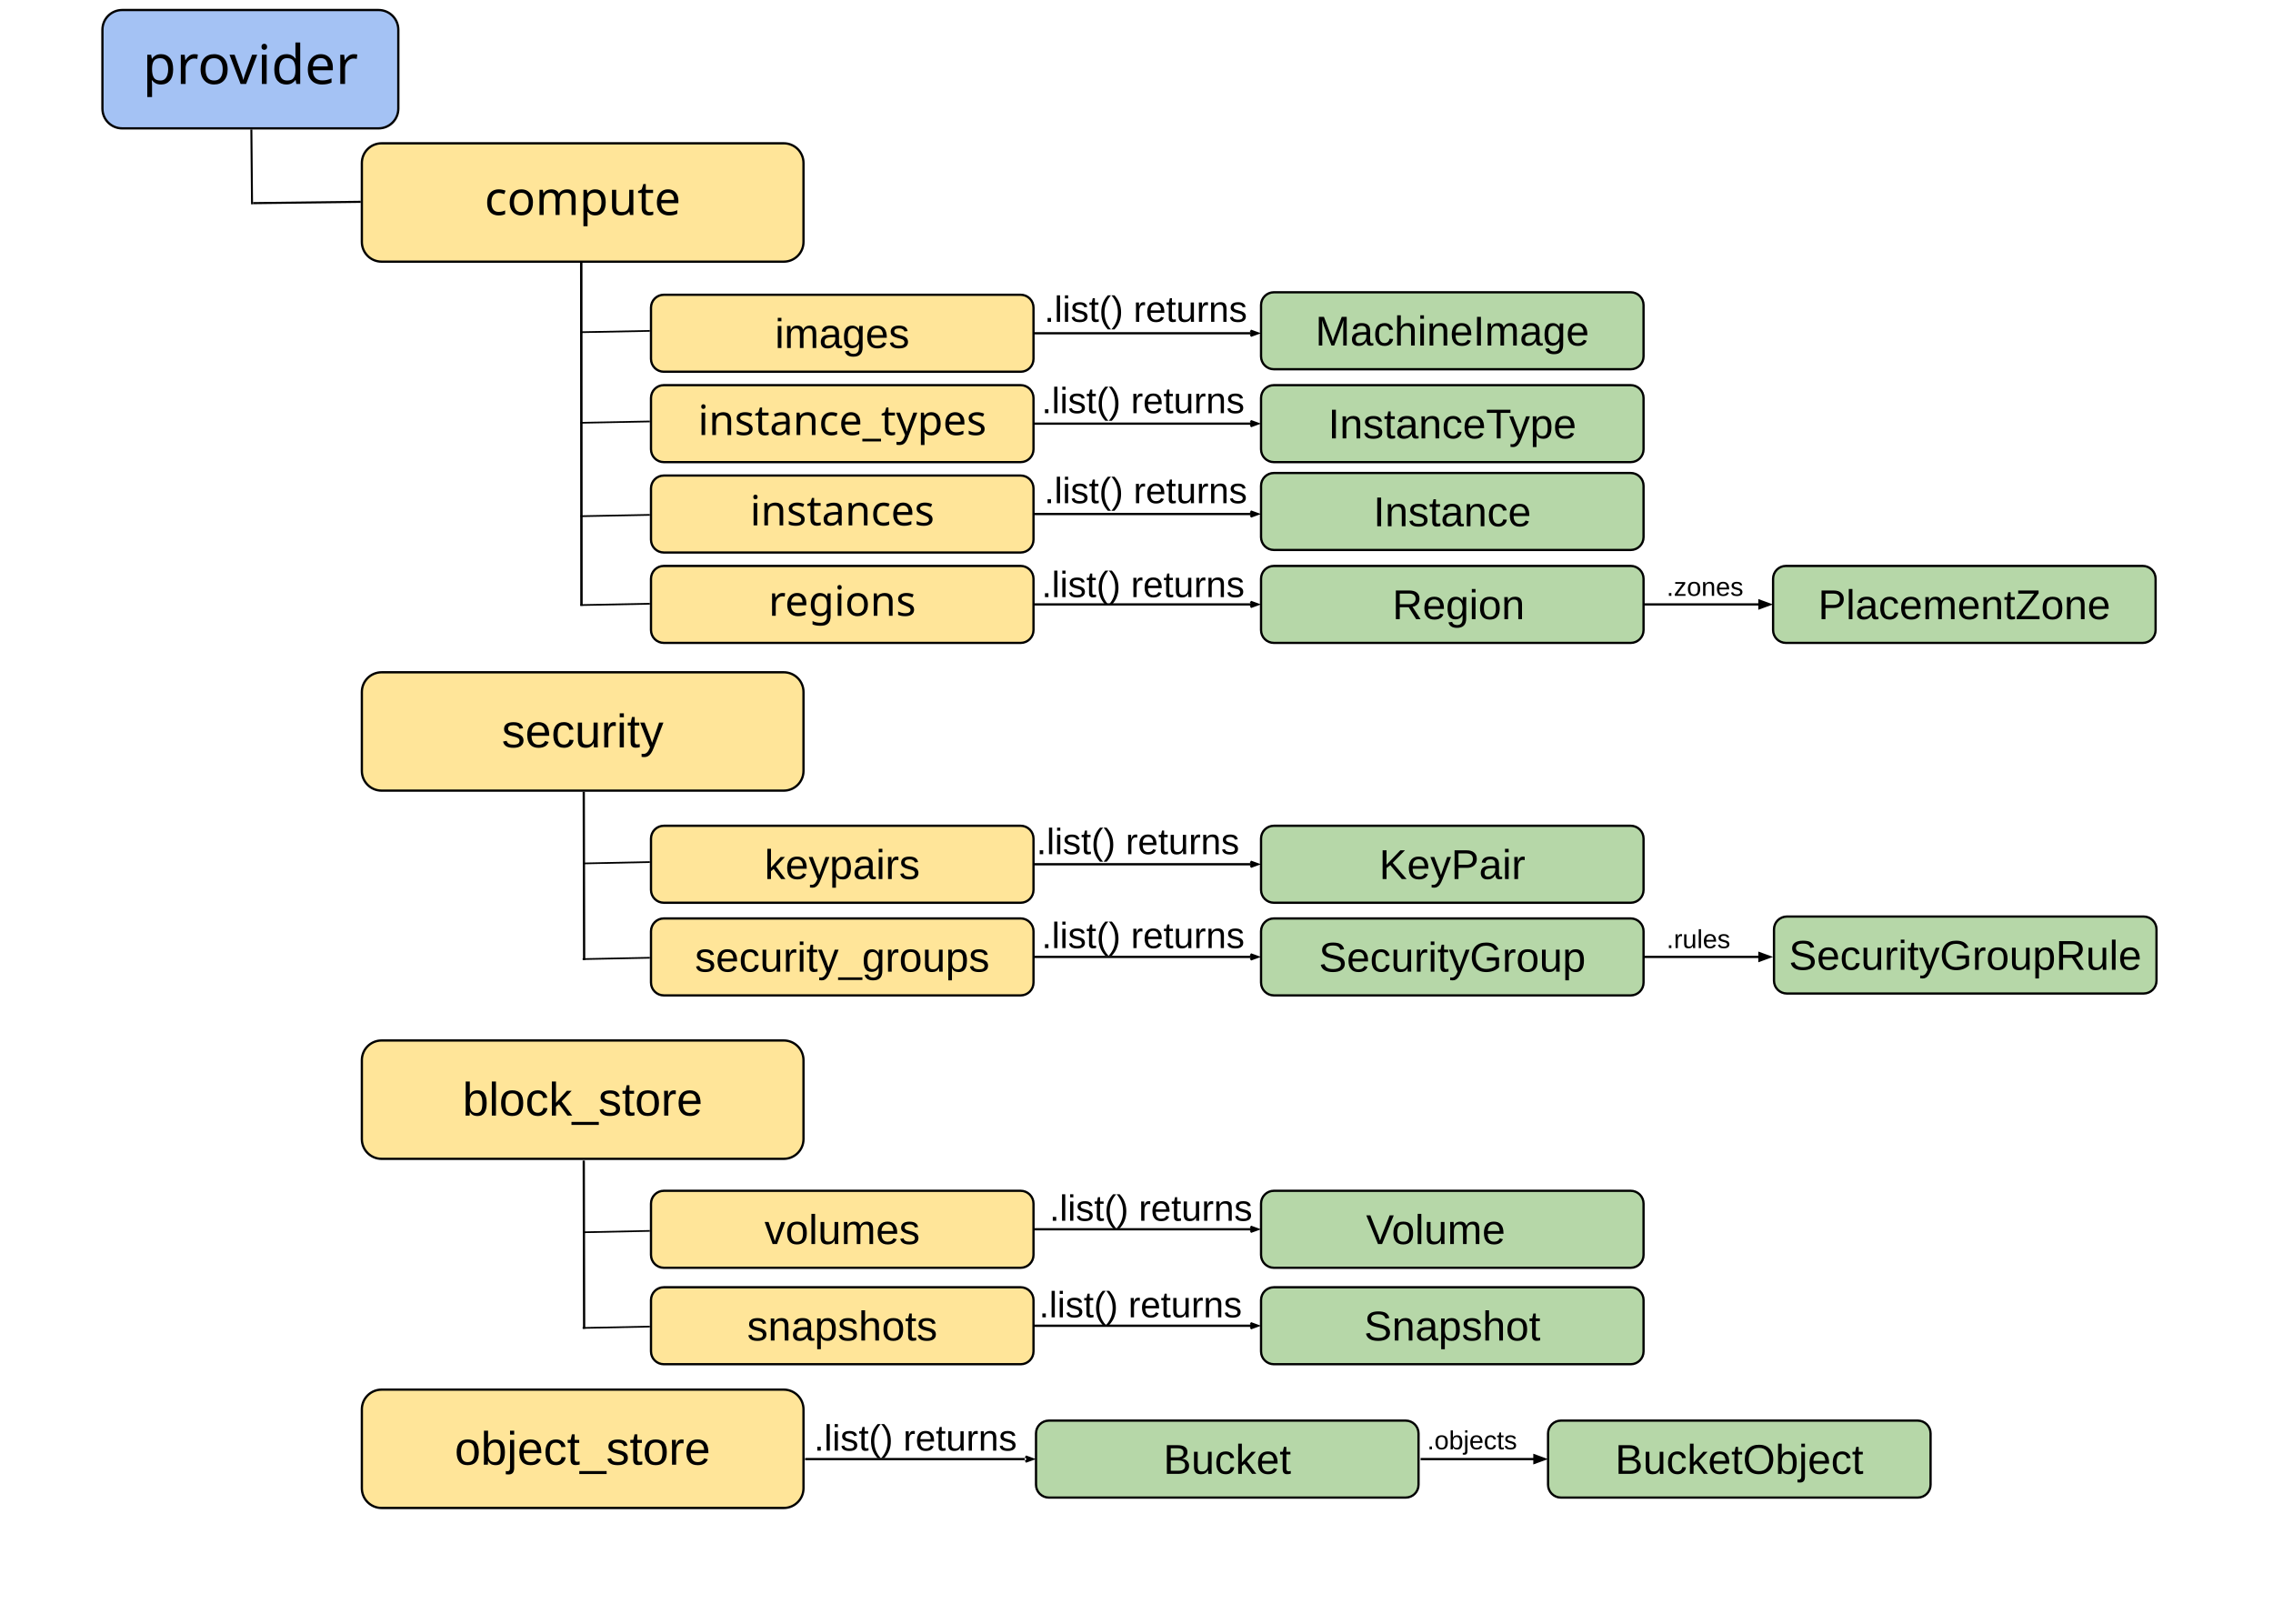
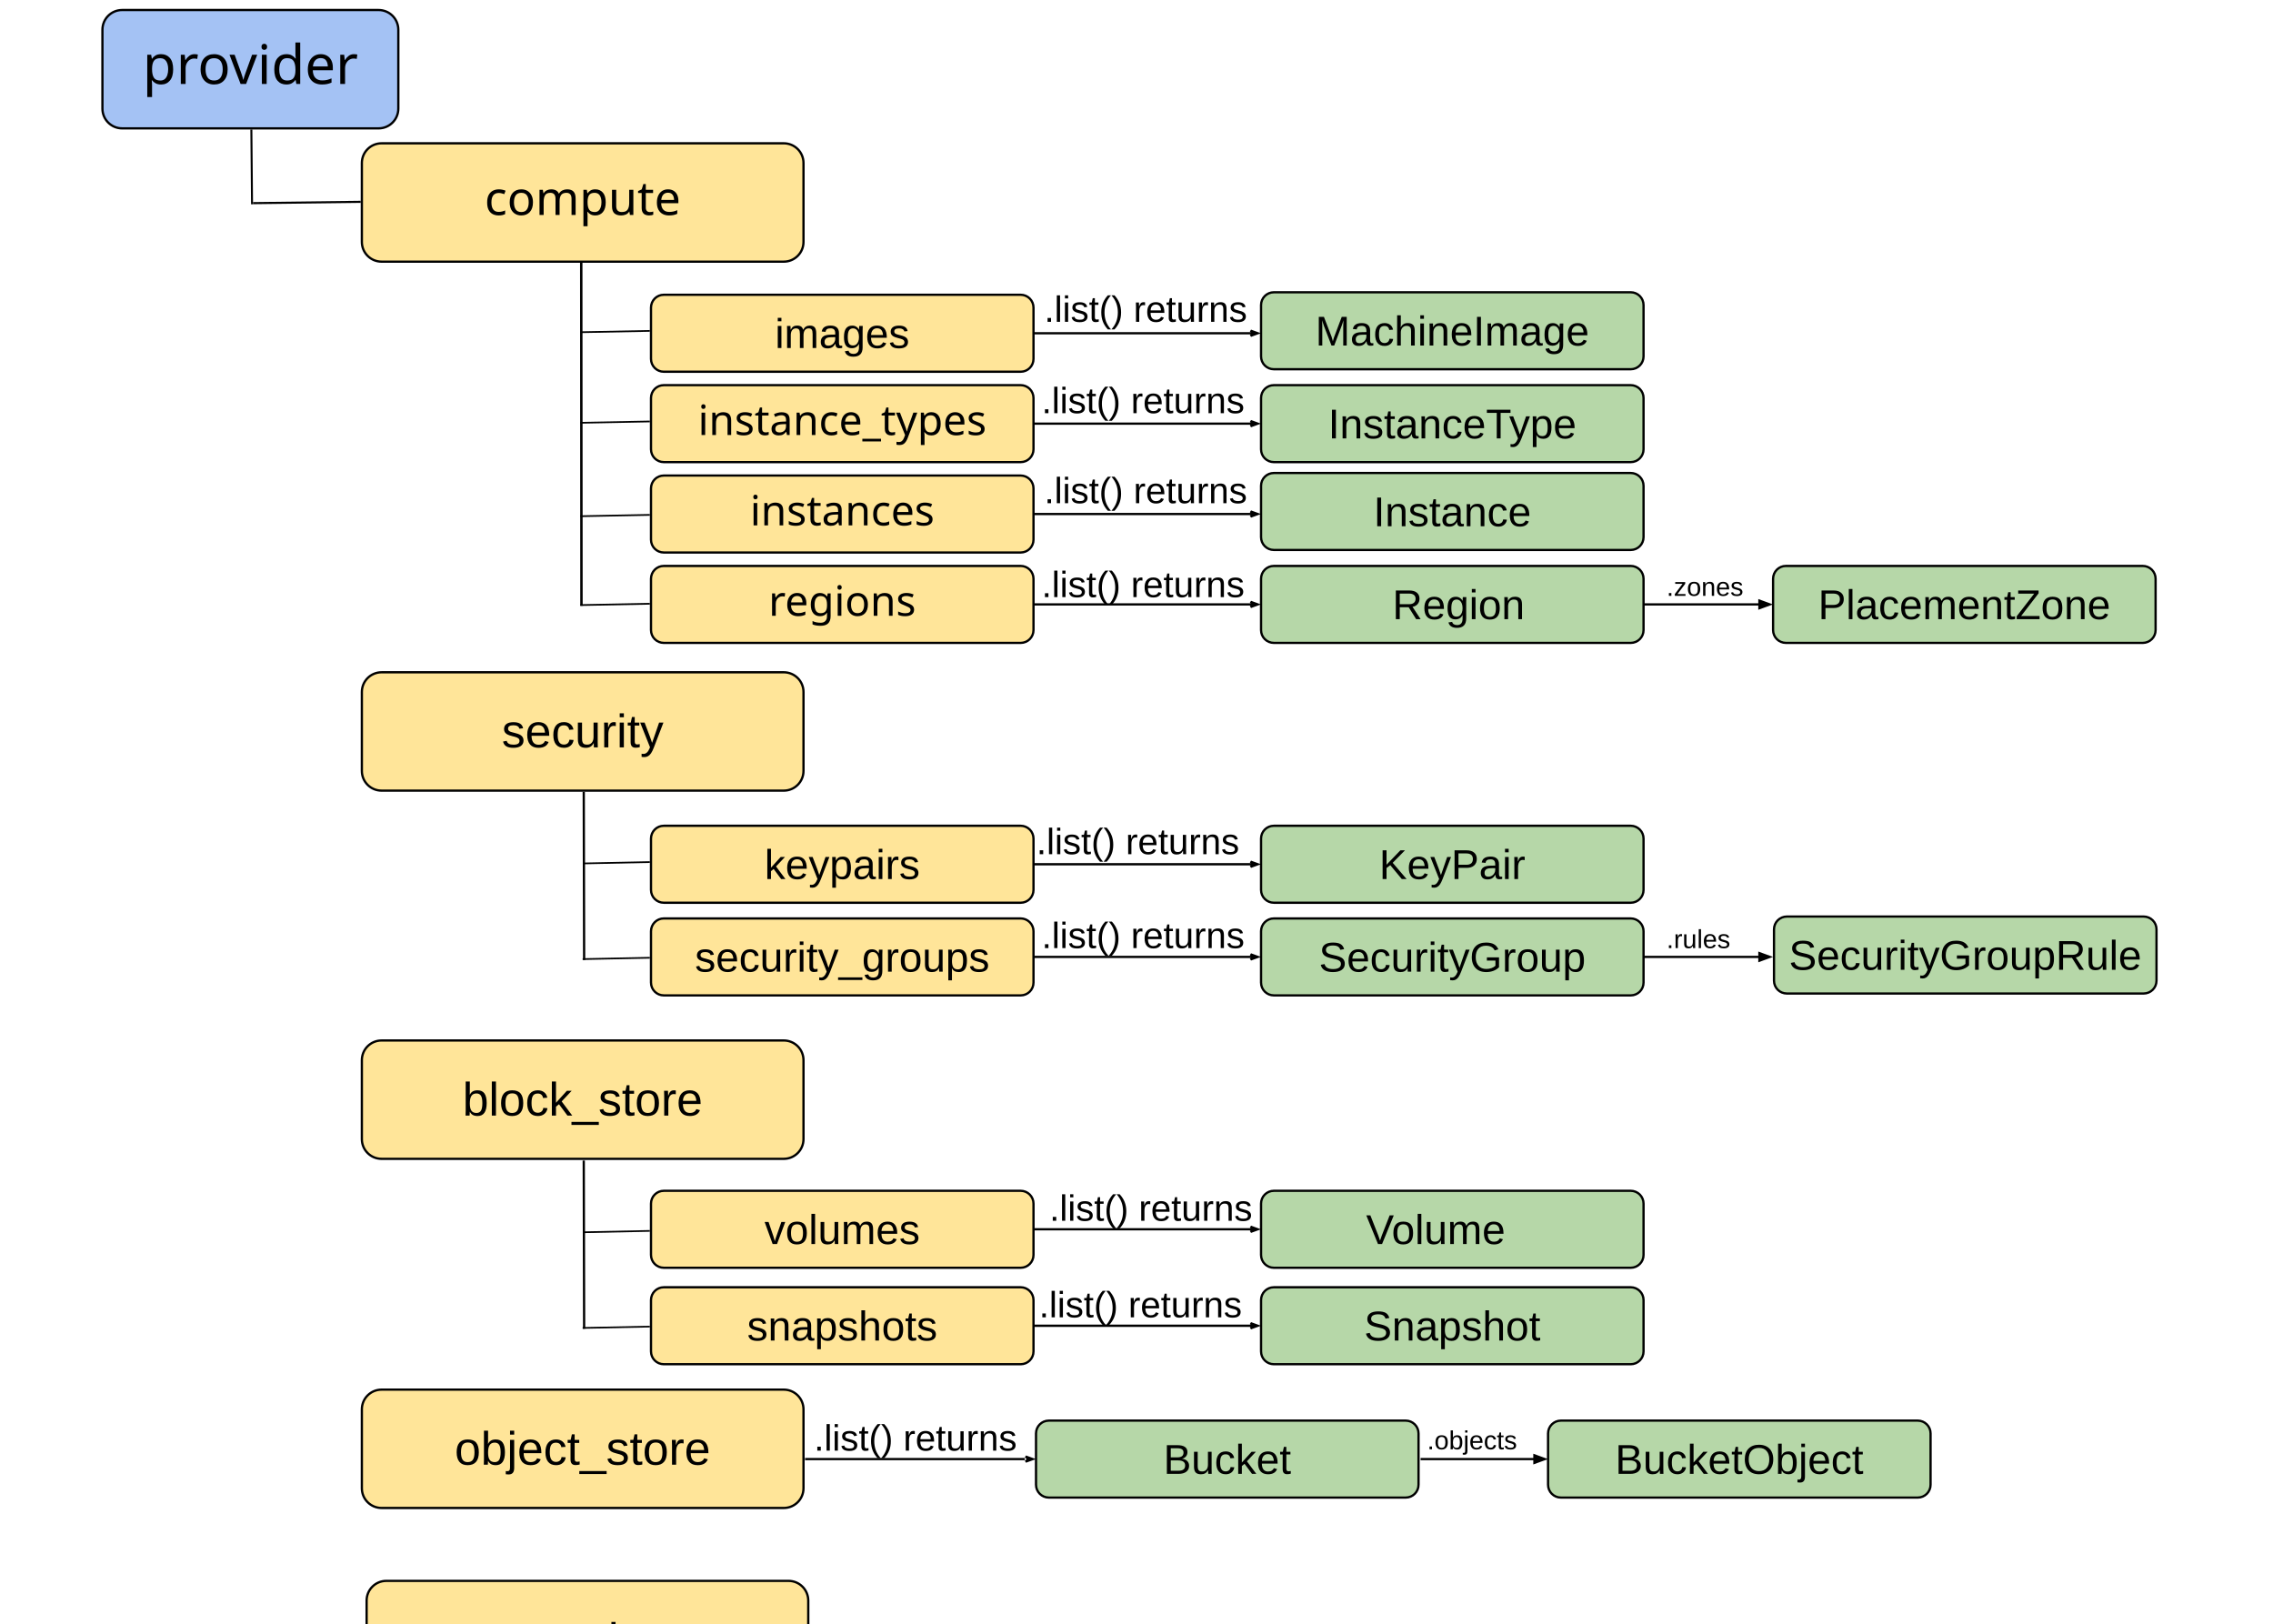
<svg xmlns="http://www.w3.org/2000/svg" xmlns:xlink="http://www.w3.org/1999/xlink" viewBox="0 0 1000 700" width="700" height="500" preserveAspectRatio="xMinYMin meet" id="svg3515" version="1.1">
  <defs id="defs3652" />
  <clipPath id="p.0">
    <path d="m0,0l960,0l0,720l-960,0l0,-720z" clip-rule="nonzero" id="svg_1" />
  </clipPath>
  <path style="fill:#b6d7a8;fill-rule:nonzero" id="svg_46" d="m 554.794,175.074 0,0 c 0,-3.117 2.526,-5.643 5.643,-5.643 l 156.997,0 c 1.497,0 2.932,0.595 3.99,1.653 1.058,1.058 1.653,2.494 1.653,3.99 l 0,22.572 c 0,3.117 -2.526,5.643 -5.643,5.643 l -156.997,0 0,0 c -3.117,0 -5.643,-2.526 -5.643,-5.643 l 0,-22.572 z" />
  <path style="fill:#000000;fill-rule:nonzero" id="svg_48" d="m 610.193,192.22 0,-11.453 1.516,0 0,11.453 -1.516,0 z m 4.008,0 0,-8.297 1.266,0 0,1.172 q 0.906,-1.359 2.641,-1.359 0.75,0 1.375,0.266 0.625,0.266 0.938,0.703 0.312,0.438 0.438,1.047 0.078,0.391 0.078,1.359 l 0,5.109 -1.406,0 0,-5.047 q 0,-0.859 -0.172,-1.281 -0.156,-0.438 -0.578,-0.688 -0.406,-0.25 -0.969,-0.25 -0.906,0 -1.562,0.578 -0.641,0.562 -0.641,2.156 l 0,4.531 -1.406,0 z m 8.336,-2.484 1.391,-0.219 q 0.109,0.844 0.641,1.297 0.547,0.438 1.5,0.438 0.969,0 1.438,-0.391 0.469,-0.406 0.469,-0.938 0,-0.469 -0.406,-0.75 -0.297,-0.188 -1.438,-0.469 -1.547,-0.391 -2.156,-0.672 -0.594,-0.297 -0.906,-0.797 -0.297,-0.5 -0.297,-1.109 0,-0.562 0.25,-1.031 0.25,-0.469 0.688,-0.781 0.328,-0.25 0.891,-0.406 0.578,-0.172 1.219,-0.172 0.984,0 1.719,0.281 0.734,0.281 1.078,0.766 0.359,0.469 0.5,1.281 l -1.375,0.188 q -0.094,-0.641 -0.547,-1 -0.453,-0.359 -1.266,-0.359 -0.969,0 -1.391,0.328 -0.406,0.312 -0.406,0.734 0,0.281 0.172,0.5 0.172,0.219 0.531,0.375 0.219,0.078 1.25,0.359 1.484,0.391 2.078,0.656 0.594,0.25 0.922,0.734 0.344,0.484 0.344,1.203 0,0.703 -0.422,1.328 -0.406,0.609 -1.188,0.953 -0.766,0.344 -1.734,0.344 -1.625,0 -2.469,-0.672 -0.844,-0.672 -1.078,-2 z m 11.625,1.219 0.203,1.25 q -0.594,0.125 -1.062,0.125 -0.766,0 -1.188,-0.234 -0.422,-0.25 -0.594,-0.641 -0.172,-0.406 -0.172,-1.672 l 0,-4.766 -1.031,0 0,-1.094 1.031,0 0,-2.062 1.406,-0.844 0,2.906 1.406,0 0,1.094 -1.406,0 0,4.844 q 0,0.609 0.062,0.781 0.078,0.172 0.25,0.281 0.172,0.094 0.484,0.094 0.234,0 0.609,-0.062 z m 6.789,0.234 q -0.781,0.672 -1.5,0.953 -0.719,0.266 -1.547,0.266 -1.375,0 -2.109,-0.672 -0.734,-0.672 -0.734,-1.703 0,-0.609 0.281,-1.109 0.281,-0.516 0.719,-0.812 0.453,-0.312 1.016,-0.469 0.422,-0.109 1.25,-0.203 1.703,-0.203 2.516,-0.484 0,-0.297 0,-0.375 0,-0.859 -0.391,-1.203 -0.547,-0.484 -1.609,-0.484 -0.984,0 -1.469,0.359 -0.469,0.344 -0.688,1.219 l -1.375,-0.188 q 0.188,-0.875 0.609,-1.422 0.438,-0.547 1.25,-0.828 0.812,-0.297 1.875,-0.297 1.062,0 1.719,0.25 0.672,0.25 0.984,0.625 0.312,0.375 0.438,0.953 0.078,0.359 0.078,1.297 l 0,1.875 q 0,1.969 0.078,2.484 0.094,0.516 0.359,1 l -1.469,0 q -0.219,-0.438 -0.281,-1.031 z m -0.109,-3.141 q -0.766,0.312 -2.297,0.531 -0.875,0.125 -1.234,0.281 -0.359,0.156 -0.562,0.469 -0.188,0.297 -0.188,0.656 0,0.562 0.422,0.938 0.438,0.375 1.25,0.375 0.812,0 1.438,-0.344 0.641,-0.359 0.938,-0.984 0.234,-0.469 0.234,-1.406 l 0,-0.516 z m 3.602,4.172 0,-8.297 1.266,0 0,1.172 q 0.906,-1.359 2.641,-1.359 0.75,0 1.375,0.266 0.625,0.266 0.938,0.703 0.312,0.438 0.438,1.047 0.078,0.391 0.078,1.359 l 0,5.109 -1.406,0 0,-5.047 q 0,-0.859 -0.172,-1.281 -0.156,-0.438 -0.578,-0.688 -0.406,-0.25 -0.969,-0.25 -0.906,0 -1.562,0.578 -0.641,0.562 -0.641,2.156 l 0,4.531 -1.406,0 z m 14.305,-3.047 1.391,0.188 q -0.234,1.422 -1.172,2.234 -0.922,0.812 -2.281,0.812 -1.703,0 -2.75,-1.109 -1.031,-1.125 -1.031,-3.203 0,-1.344 0.438,-2.344 0.453,-1.016 1.359,-1.516 0.922,-0.5 1.984,-0.5 1.359,0 2.219,0.688 0.859,0.672 1.094,1.938 l -1.359,0.203 q -0.203,-0.828 -0.703,-1.25 -0.484,-0.422 -1.188,-0.422 -1.062,0 -1.734,0.766 -0.656,0.75 -0.656,2.406 0,1.672 0.641,2.438 0.641,0.75 1.672,0.75 0.828,0 1.375,-0.5 0.562,-0.516 0.703,-1.578 z m 8.266,0.375 1.453,0.172 q -0.344,1.281 -1.281,1.984 -0.922,0.703 -2.359,0.703 -1.828,0 -2.891,-1.125 -1.062,-1.125 -1.062,-3.141 0,-2.094 1.078,-3.25 1.078,-1.156 2.797,-1.156 1.656,0 2.703,1.141 1.062,1.125 1.062,3.172 0,0.125 0,0.375 l -6.188,0 q 0.078,1.375 0.766,2.109 0.703,0.719 1.734,0.719 0.781,0 1.328,-0.406 0.547,-0.406 0.859,-1.297 z m -4.609,-2.281 4.625,0 q -0.094,-1.047 -0.531,-1.562 -0.672,-0.812 -1.734,-0.812 -0.969,0 -1.641,0.656 -0.656,0.641 -0.719,1.719 z" />
  <path style="fill:#000000;fill-opacity:0;fill-rule:nonzero" id="svg_102" d="m 454.688,146.598 100.095,0" />
  <path style="fill-rule:evenodd;stroke:#000000;stroke-linejoin:round" id="svg_103" d="m 454.688,146.598 96.667,0" />
  <path style="fill:#000000;fill-rule:evenodd;stroke:#000000" id="svg_104" d="m 551.355,146.598 -1.125,1.125 3.09,-1.125 -3.09,-1.125 1.125,1.125 z" />
  <path style="fill:#000000;fill-opacity:0;fill-rule:nonzero" id="svg_107" d="m 454.688,186.359 100.095,0" />
  <path style="fill-rule:evenodd;stroke:#000000;stroke-linejoin:round" id="svg_108" d="m 454.688,186.359 96.667,0" />
  <path style="fill:#000000;fill-rule:evenodd;stroke:#000000" id="svg_109" d="m 551.355,186.359 -1.125,1.125 3.09,-1.125 -3.09,-1.125 1.125,1.125 z" />
  <path style="fill:#000000;fill-opacity:0;fill-rule:nonzero" id="svg_110" d="m 454.688,226.121 100.095,0" />
  <path style="fill-rule:evenodd;stroke:#000000;stroke-linejoin:round" id="svg_111" d="m 454.688,226.121 96.667,0" />
  <path style="fill:#000000;fill-rule:evenodd;stroke:#000000" id="svg_112" d="m 551.355,226.121 -1.125,1.125 3.09,-1.125 -3.09,-1.125 1.125,1.125 z" />
  <path style="fill:#000000;fill-opacity:0;fill-rule:nonzero" id="svg_113" d="m 454.688,265.883 100.095,0" />
  <path style="fill-rule:evenodd;stroke:#000000;stroke-linejoin:round" id="svg_114" d="m 454.688,265.883 96.667,0" />
  <path style="fill:#000000;fill-rule:evenodd;stroke:#000000" id="svg_115" d="m 551.355,265.883 -1.125,1.125 3.09,-1.125 -3.09,-1.125 1.125,1.125 z" />
  <path style="fill:#000000;fill-opacity:0;fill-rule:nonzero" id="svg_116" d="m 454.688,380.187 100.095,0" />
  <path style="fill-rule:evenodd;stroke:#000000;stroke-linejoin:round" id="svg_117" d="m 454.688,380.187 96.667,0" />
  <path style="fill:#000000;fill-rule:evenodd;stroke:#000000" id="svg_118" d="m 551.355,380.187 -1.125,1.125 3.09,-1.125 -3.09,-1.125 1.125,1.125 z" />
  <path style="fill:#000000;fill-opacity:0;fill-rule:nonzero" id="svg_119" d="m 454.688,420.949 100.095,0" />
  <path style="fill-rule:evenodd;stroke:#000000;stroke-linejoin:round" id="svg_120" d="m 454.688,420.949 96.667,0" />
  <path style="fill:#000000;fill-rule:evenodd;stroke:#000000" id="svg_121" d="m 551.355,420.949 -1.125,1.125 3.09,-1.125 -3.09,-1.125 1.125,1.125 z" />
  <path style="fill:#000000;fill-opacity:0;fill-rule:nonzero" id="svg_122" d="m 454.688,540.761 100.095,0" />
  <path style="fill-rule:evenodd;stroke:#000000;stroke-linejoin:round" id="svg_123" d="m 454.688,540.761 96.667,0" />
  <path style="fill:#000000;fill-rule:evenodd;stroke:#000000" id="svg_124" d="m 551.355,540.761 -1.125,1.125 3.09,-1.125 -3.09,-1.125 1.125,1.125 z" />
  <path style="fill:#000000;fill-opacity:0;fill-rule:nonzero" id="svg_125" d="m 454.688,583.198 100.095,0" />
  <path style="fill-rule:evenodd;stroke:#000000;stroke-linejoin:round" id="svg_126" d="m 454.688,583.198 96.667,0" />
  <path style="fill:#000000;fill-rule:evenodd;stroke:#000000" id="svg_127" d="m 551.355,583.198 -1.125,1.125 3.09,-1.125 -3.09,-1.125 1.125,1.125 z" />
  <path style="fill:#000000;fill-opacity:0;fill-rule:nonzero" id="svg_128" d="m 454.688,692.856 100.095,0" />
  <path style="fill:#000000;fill-rule:evenodd;stroke:#000000;stroke-linejoin:round" id="svg_129" d="m 354.188,641.856 96.667,0" />
  <path style="fill:#000000;fill-rule:evenodd;stroke:#000000" id="svg_130" d="m 452.355,641.856 -1.125,1.125 3.09,-1.125 -3.09,-1.125 1.125,1.125 z" />
  <path style="fill:#000000;fill-opacity:0;fill-rule:nonzero" id="svg_147" d="m 723.077,265.883 56.976,0" />
  <path style="fill-rule:evenodd;stroke:#000000;stroke-linejoin:round" id="svg_148" d="m 723.077,265.883 50.976,0" />
  <path style="fill:#000000;fill-rule:evenodd;stroke:#000000" id="svg_149" d="m 774.054,267.535 4.538,-1.652 -4.538,-1.652 0,3.303 z" />
  <path style="fill:#000000;fill-opacity:0;fill-rule:nonzero" id="svg_150" d="m 723.077,420.949 56.976,0" />
  <path style="fill-rule:evenodd;stroke:#000000;stroke-linejoin:round" id="svg_151" d="m 723.077,420.949 50.976,0" />
  <path style="fill:#000000;fill-rule:evenodd;stroke:#000000" id="svg_152" d="m 774.054,422.601 4.538,-1.652 -4.538,-1.652 0,3.303 z" />
  <path style="fill:#000000;fill-opacity:0;fill-rule:nonzero" id="svg_153" d="m 723.089,692.856 56.976,0" />
  <path id="svg_154" d="m 624.99,641.856 50.976,0" style="fill:#000000;fill-rule:evenodd;stroke:#000000;stroke-linejoin:round" />
  <path style="fill:#000000;fill-rule:evenodd;stroke:#000000" id="svg_155" d="m 675.066,643.507 4.538,-1.652 -4.538,-1.652 0,3.303 z" />
  <path style="fill:#b6d7a8;fill-rule:nonzero" id="e22_46" d="m 554.794,175.074 0,0 c 0,-3.117 2.526,-5.643 5.643,-5.643 l 156.997,0 c 1.497,0 2.932,0.595 3.99,1.653 1.058,1.058 1.653,2.494 1.653,3.99 l 0,22.572 c 0,3.117 -2.526,5.643 -5.643,5.643 l -156.997,0 0,0 c -3.117,0 -5.643,-2.526 -5.643,-5.643 l 0,-22.572 z" />
  <text style="font-size:16.07px;font-family:Arial;fill:#000000" font-size="16.07px" id="e9_texte" y="141.577" x="459.401">.list() returns</text>
  <text style="font-size:16.07px;font-family:Arial;fill:#000000" font-size="16.07px" id="e10_texte" y="181.754" x="458.253">.list() returns</text>
  <text style="font-size:16.07px;font-family:Arial;fill:#000000" font-size="16.07px" id="e11_texte" y="221.356" x="459.401">.list() returns</text>
  <text style="font-size:16.07px;font-family:Arial;fill:#000000" font-size="16.07px" id="e12_texte" y="262.68" x="458.253">.list() returns</text>
  <text style="font-size:16.07px;font-family:Arial;fill:#000000" font-size="16.07px" id="e13_texte" y="375.747" x="455.957">.list() returns</text>
  <text style="font-size:16.07px;font-family:Arial;fill:#000000" font-size="16.07px" id="e14_texte" y="417.071" x="458.253">.list() returns</text>
  <text style="font-size:16.07px;font-family:Arial;fill:#000000" font-size="16.07px" id="e15_texte" y="537.026" x="461.697">.list() returns</text>
  <text style="font-size:16.07px;font-family:Arial;fill:#000000" font-size="16.07px" id="e16_texte" y="579.498" x="457.105">.list() returns</text>
  <text style="font-size:16.07px;font-family:Arial;fill:#000000" font-size="16.07px" id="e17_texte" y="638.122" x="358.105">.list() returns</text>
  <text style="font-size:11.479px;font-family:Arial;fill:#000000" font-size="11.479px" id="e18_texte" y="262.105" x="733.173">.zones</text>
  <text style="font-size:11.479px;font-family:Arial;fill:#000000" font-size="11.479px" id="e19_texte" y="417.071" x="733.174">.rules</text>
  <text style="font-size:11.479px;font-family:Arial;fill:#000000" font-size="11.479px" id="e20_texte" y="637.548" x="627.86">.objects</text>
-   <a xlink:href="../api_docs/cloud/providers.html#cloudprovider" target="_parent" id="svg_14">
+   <a xlink:href="../api_docs/cloud/providers.html#cloudprovider" id="svg_14" target="_parent">
    <path style="fill:#a4c2f4;fill-rule:nonzero;stroke:#000000" id="svg_4" d="m 45.066,13.081 0,0 c 0,-4.792 3.885,-8.677 8.677,-8.677 l 112.819,0 c 2.301,0 4.508,0.914 6.136,2.541 1.627,1.627 2.541,3.834 2.541,6.136 l 0,34.709 c 0,4.792 -3.885,8.677 -8.677,8.677 l -112.819,0 0,0 c -4.792,0 -8.677,-3.885 -8.677,-8.677 l 0,-34.709 z" />
    <text style="font-size:24px;font-family:Sans-serif;text-anchor:middle;fill:#000000;stroke-width:0;stroke-dasharray:none" xml:space="preserve" font-size="24" id="svg_162" y="36.936" x="110.152" stroke-linecap="null" stroke-linejoin="null">provider</text>
  </a>
-   <a xlink:href="../api_docs/cloud/services.html#computeservice" target="_parent" id="svg_15">
+   <a xlink:href="../api_docs/cloud/services.html#computeservice" id="svg_15" target="_parent">
    <path style="fill:#ffe599;fill-rule:nonzero;stroke:#000000" id="svg_7" d="m 159.199,71.717 0,0 c 0,-4.792 3.885,-8.677 8.677,-8.677 l 176.945,0 c 2.301,0 4.508,0.914 6.136,2.541 1.627,1.627 2.541,3.834 2.541,6.136 l 0,34.709 c 0,4.792 -3.885,8.677 -8.677,8.677 l -176.945,0 c -4.792,0 -8.677,-3.885 -8.677,-8.677 l 0,-34.709 z" />
    <text style="font-size:20.662px;font-family:Sans-serif;text-anchor:middle;fill:#000000;stroke-width:0;stroke-dasharray:none" stroke-linejoin="null" stroke-linecap="null" x="256.349" y="94.571" id="svg_3" font-size="20.662px" xml:space="preserve">compute</text>
  </a>
-   <a xlink:href="../api_docs/cloud/services.html#securityservice" target="_parent" id="svg_17">
+   <a xlink:href="../api_docs/cloud/services.html#securityservice" id="svg_17" target="_parent">
    <path style="fill:#ffe599;fill-rule:nonzero;stroke:#000000" d="m 159.199,304.414 0,0 c 0,-4.792 3.885,-8.677 8.677,-8.677 l 176.945,0 c 2.301,0 4.508,0.914 6.136,2.541 1.627,1.627 2.541,3.834 2.541,6.136 l 0,34.709 c 0,4.792 -3.885,8.677 -8.677,8.677 l -176.945,0 c -4.792,0 -8.677,-3.885 -8.677,-8.677 l 0,-34.709 z" id="svg_10" />
    <text style="font-size:20.662px;font-family:Arial;fill:#000000" font-size="20.662px" id="e1_texte" y="328.768" x="220.741">security</text>
  </a>
-   <a xlink:href="../api_docs/cloud/services.html#blockstoreservice" target="_parent" id="svg_18">
+   <a xlink:href="../api_docs/cloud/services.html#blockstoreservice" id="svg_18" target="_parent">
    <path style="fill:#ffe599;fill-rule:nonzero;stroke:#000000" id="svg_13" d="m 159.199,466.383 0,0 c 0,-4.792 3.885,-8.677 8.677,-8.677 l 176.945,0 c 2.301,0 4.508,0.914 6.136,2.542 1.627,1.627 2.541,3.834 2.541,6.136 l 0,34.709 c 0,4.792 -3.885,8.677 -8.677,8.677 l -176.945,0 c -4.792,0 -8.677,-3.885 -8.677,-8.677 l 0,-34.709 z" />
    <text style="font-size:20.662px;font-family:Arial;fill:#000000" font-size="20.662px" id="e2_texte" y="490.738" x="203.491">block_store</text>
  </a>
-   <a xlink:href="../api_docs/cloud/services.html#objectstoreservice" target="_parent" id="svg_20">
+   <a xlink:href="../api_docs/cloud/services.html#objectstoreservice" id="svg_20" target="_parent">
    <path style="fill:#ffe599;fill-rule:nonzero;stroke:#000000" id="svg_16" d="m 159.199,619.974 0,0 c 0,-4.792 3.885,-8.677 8.677,-8.677 l 176.945,0 c 2.301,0 4.508,0.914 6.136,2.542 1.627,1.627 2.541,3.834 2.541,6.136 l 0,34.709 c 0,4.792 -3.885,8.677 -8.677,8.677 l -176.945,0 c -4.792,0 -8.677,-3.885 -8.677,-8.677 l 0,-34.709 z" />
    <text style="font-size:20.662px;font-family:Arial;fill:#000000" font-size="20.662px" id="e5_texte" y="644.328" x="200.032">object_store</text>
  </a>
-   <a xlink:href="../api_docs/cloud/services.html#imageservice" target="_parent" id="svg_21">
+   <a xlink:href="../api_docs/cloud/services.html#imageservice" id="svg_21" target="_parent">
    <path style="fill:#ffe599;fill-rule:nonzero;stroke:#000000" id="svg_31" d="m 286.404,135.312 0,0 c 0,-3.117 2.526,-5.643 5.643,-5.643 l 156.997,0 c 1.497,0 2.932,0.595 3.99,1.653 1.058,1.058 1.653,2.494 1.653,3.99 l 0,22.572 c 0,3.117 -2.526,5.643 -5.643,5.643 l -156.997,0 0,0 c -3.117,0 -5.643,-2.526 -5.643,-5.643 l 0,-22.572 z" />
    <text style="font-size:18.366px;font-family:Arial;text-anchor:middle;fill:#000000;stroke-width:0;stroke-dasharray:none" stroke-linejoin="null" stroke-linecap="null" x="370.546" y="153.098" id="svg_5" font-size="18.366px" xml:space="preserve">images</text>
  </a>
-   <a xlink:href="../api_docs/cloud/services.html#instancetypesservice" target="_parent" id="svg_23">
+   <a xlink:href="../api_docs/cloud/services.html#instancetypesservice" id="svg_23" target="_parent">
    <path style="fill:#ffe599;fill-rule:nonzero;stroke:#000000" id="svg_34" d="m 286.404,175.073 0,0 c 0,-3.117 2.526,-5.643 5.643,-5.643 l 156.997,0 c 1.497,0 2.932,0.595 3.99,1.653 1.058,1.058 1.653,2.494 1.653,3.99 l 0,22.572 c 0,3.117 -2.526,5.643 -5.643,5.643 l -156.997,0 0,0 c -3.117,0 -5.643,-2.526 -5.643,-5.643 l 0,-22.572 z" />
    <text style="font-size:18.366px;font-family:Sans-serif;text-anchor:middle;fill:#000000;stroke-width:0;stroke-dasharray:none" stroke-linejoin="null" stroke-linecap="null" x="370.546" y="191.359" id="svg_6" font-size="18.366px" xml:space="preserve">instance_types</text>
  </a>
-   <a xlink:href="../api_docs/cloud/services.html#instanceservice" target="_parent" id="svg_24">
+   <a xlink:href="../api_docs/cloud/services.html#instanceservice" id="svg_24" target="_parent">
    <path style="fill:#ffe599;fill-rule:nonzero;stroke:#000000" id="svg_37" d="m 286.404,214.835 0,0 c 0,-3.117 2.526,-5.643 5.643,-5.643 l 156.997,0 c 1.497,0 2.932,0.595 3.99,1.653 1.058,1.058 1.653,2.494 1.653,3.99 l 0,22.572 c 0,3.117 -2.526,5.643 -5.643,5.643 l -156.997,0 0,0 c -3.117,0 -5.643,-2.526 -5.643,-5.643 l 0,-22.572 z" />
    <text style="font-size:18.366px;font-family:Sans-serif;text-anchor:middle;fill:#000000;stroke-width:0;stroke-dasharray:none" stroke-linejoin="null" stroke-linecap="null" x="370.546" y="231.121" id="svg_8" font-size="18.366px" xml:space="preserve">instances</text>
  </a>
-   <a xlink:href="../api_docs/cloud/services.html#regionservice" target="_parent" id="svg_26">
+   <a xlink:href="../api_docs/cloud/services.html#regionservice" id="svg_26" target="_parent">
    <path style="fill:#ffe599;fill-rule:nonzero;stroke:#000000" id="svg_40" d="m 286.404,254.597 0,0 c 0,-3.117 2.526,-5.643 5.643,-5.643 l 156.997,0 c 1.497,0 2.932,0.595 3.99,1.653 1.058,1.058 1.653,2.494 1.653,3.99 l 0,22.572 c 0,3.117 -2.526,5.643 -5.643,5.643 l -156.997,0 0,0 c -3.117,0 -5.643,-2.526 -5.643,-5.643 l 0,-22.572 z" />
    <text style="font-size:18.366px;font-family:Sans-serif;text-anchor:middle;fill:#000000;stroke-width:0;stroke-dasharray:none" stroke-linejoin="null" stroke-linecap="null" x="370.546" y="270.883" id="svg_9" font-size="18.366px" xml:space="preserve">regions</text>
  </a>
-   <a xlink:href="../api_docs/cloud/services.html#keypairservice" target="_parent" id="svg_27">
+   <a xlink:href="../api_docs/cloud/services.html#keypairservice" id="svg_27" target="_parent">
    <path style="fill:#ffe599;fill-rule:nonzero;stroke:#000000" id="svg_28" d="m 286.404,368.901 0,0 c 0,-3.117 2.526,-5.643 5.643,-5.643 l 156.997,0 c 1.497,0 2.932,0.595 3.99,1.653 1.058,1.058 1.653,2.494 1.653,3.99 l 0,22.572 c 0,3.117 -2.526,5.643 -5.643,5.643 l -156.997,0 0,0 c -3.117,0 -5.643,-2.526 -5.643,-5.643 l 0,-22.572 z" />
    <text style="font-size:18.366px;font-family:Arial;fill:#000000" font-size="18.366px" id="e3_texte" y="386.687" x="336.346">keypairs</text>
  </a>
-   <a xlink:href="../api_docs/cloud/services.html#securitygroupservice" target="_parent" id="svg_29">
+   <a xlink:href="../api_docs/cloud/services.html#securitygroupservice" id="svg_29" target="_parent">
    <path style="fill:#ffe599;fill-rule:nonzero;stroke:#000000" id="svg_43" d="m 286.404,409.663 0,0 c 0,-3.117 2.526,-5.643 5.643,-5.643 l 156.997,0 c 1.497,0 2.932,0.595 3.99,1.653 1.058,1.058 1.653,2.494 1.653,3.99 l 0,22.572 c 0,3.117 -2.526,5.643 -5.643,5.643 l -156.997,0 0,0 c -3.117,0 -5.643,-2.526 -5.643,-5.643 l 0,-22.572 z" />
    <text style="font-size:18.366px;font-family:Arial;fill:#000000" font-size="18.366px" id="e4_texte" y="427.449" x="305.713">security_groups</text>
  </a>
-   <a xlink:href="../api_docs/cloud/services.html#volumeservice" target="_parent" id="svg_30">
+   <a xlink:href="../api_docs/cloud/services.html#volumeservice" id="svg_30" target="_parent">
    <path style="fill:#ffe599;fill-rule:nonzero;stroke:#000000" id="svg_19" d="m 286.404,529.475 0,0 c 0,-3.117 2.526,-5.643 5.643,-5.643 l 156.997,0 c 1.497,0 2.932,0.595 3.99,1.653 1.058,1.058 1.653,2.494 1.653,3.99 l 0,22.572 c 0,3.117 -2.526,5.643 -5.643,5.643 l -156.997,0 0,0 c -3.117,0 -5.643,-2.526 -5.643,-5.643 l 0,-22.572 z" />
    <text style="font-size:18.366px;font-family:Arial;fill:#000000" font-size="18.366px" id="e6_texte" y="547.261" x="336.346">volumes</text>
  </a>
-   <a xlink:href="../api_docs/cloud/services.html#snapshotservice" target="_parent" id="svg_32">
+   <a xlink:href="../api_docs/cloud/services.html#snapshotservice" id="svg_32" target="_parent">
    <path style="fill:#ffe599;fill-rule:nonzero;stroke:#000000" id="svg_22" d="m 286.404,571.912 0,0 c 0,-3.117 2.526,-5.643 5.643,-5.643 l 156.997,0 c 1.497,0 2.932,0.594 3.99,1.653 1.058,1.058 1.653,2.494 1.653,3.99 l 0,22.572 c 0,3.117 -2.526,5.643 -5.643,5.643 l -156.997,0 0,0 c -3.117,0 -5.643,-2.526 -5.643,-5.643 l 0,-22.572 z" />
    <text style="font-size:18.366px;font-family:Arial;fill:#000000" font-size="18.366px" id="e7_texte" y="589.698" x="328.679">snapshots</text>
  </a>
-   <a xlink:href="../api_docs/cloud/resources.html#bucket" target="_parent" id="svg_25">
+   <a xlink:href="../api_docs/cloud/resources.html#bucket" id="svg_25" target="_parent">
    <path style="fill:#b6d7a8;fill-rule:nonzero;stroke:#000000" id="svg_93" d="m 455.794,630.57 0,0 c 0,-3.117 2.526,-5.643 5.643,-5.643 l 156.997,0 c 1.497,0 2.932,0.595 3.99,1.653 1.058,1.058 1.653,2.494 1.653,3.99 l 0,22.572 c 0,3.117 -2.526,5.643 -5.643,5.643 l -156.997,0 0,0 c -3.117,0 -5.643,-2.526 -5.643,-5.643 l 0,-22.572 z" />
    <text style="font-size:18.366px;font-family:Arial;text-anchor:middle;fill:#000000;stroke-width:0;stroke-dasharray:none" stroke-linejoin="null" stroke-linecap="null" x="539.936" y="648.356" id="e33_5" font-size="18.366px" xml:space="preserve">Bucket</text>
  </a>
-   <a xlink:href="../api_docs/cloud/resources.html#containerobject" target="_parent" id="svg_33">
+   <a xlink:href="../api_docs/cloud/resources.html#containerobject" id="svg_33" target="_parent">
    <path style="fill:#b6d7a8;fill-rule:nonzero;stroke:#000000" id="svg_96" d="m 681.066,630.57 0,0 c 0,-3.117 2.526,-5.643 5.643,-5.643 l 156.997,0 c 1.497,0 2.932,0.595 3.99,1.653 1.058,1.058 1.653,2.494 1.653,3.99 l 0,22.572 c 0,3.117 -2.526,5.643 -5.643,5.643 l -156.997,0 0,0 c -3.117,0 -5.643,-2.526 -5.643,-5.643 l 0,-22.572 z" />
    <text style="font-size:18.366px;font-family:Arial;text-anchor:middle;fill:#000000;stroke-width:0;stroke-dasharray:none" stroke-linejoin="null" stroke-linecap="null" x="765.207" y="648.356" id="e34_5" font-size="18.366px" xml:space="preserve">BucketObject</text>
  </a>
-   <a xlink:href="../api_docs/cloud/resources.html#securitygrouprule" target="_parent" id="svg_35">
+   <a xlink:href="../api_docs/cloud/resources.html#securitygrouprule" id="svg_35" target="_parent">
    <path style="fill:#b6d7a8;fill-rule:nonzero;stroke:#000000" id="svg_12" d="m 780.466,408.833 0,0 c 0,-3.117 2.526,-5.643 5.643,-5.643 l 156.997,0 c 1.497,0 2.932,0.595 3.99,1.653 1.058,1.058 1.653,2.494 1.653,3.99 l 0,22.572 c 0,3.117 -2.526,5.643 -5.643,5.643 l -156.997,0 0,0 c -3.117,0 -5.643,-2.526 -5.643,-5.643 l 0,-22.572 z" />
    <text style="font-size:18.366px;font-family:Arial;text-anchor:middle;fill:#000000;stroke-width:0;stroke-dasharray:none" stroke-linejoin="null" stroke-linecap="null" x="864.608" y="426.619" id="e36_5" font-size="18.366px" xml:space="preserve">SecurityGroupRule</text>
  </a>
-   <a xlink:href="../api_docs/cloud/resources.html#securitygroup" target="_parent" id="svg_36">
+   <a xlink:href="../api_docs/cloud/resources.html#securitygroup" id="svg_36" target="_parent">
    <path style="fill:#b6d7a8;fill-rule:nonzero;stroke:#000000" id="svg_61" d="m 554.794,409.663 0,0 c 0,-3.117 2.526,-5.643 5.643,-5.643 l 156.997,0 c 1.497,0 2.932,0.595 3.99,1.653 1.058,1.058 1.653,2.494 1.653,3.99 l 0,22.572 c 0,3.117 -2.526,5.643 -5.643,5.643 l -156.997,0 0,0 c -3.117,0 -5.643,-2.526 -5.643,-5.643 l 0,-22.572 z" />
    <text style="font-size:18.366px;font-family:Arial;text-anchor:middle;fill:#000000;stroke-width:0;stroke-dasharray:none" stroke-linejoin="null" stroke-linecap="null" x="638.936" y="427.449" id="e30_5" font-size="18.366px" xml:space="preserve">SecurityGroup</text>
  </a>
-   <a xlink:href="../api_docs/cloud/resources.html#snapshot" target="_parent" id="svg_38">
+   <a xlink:href="../api_docs/cloud/resources.html#snapshot" id="svg_38" target="_parent">
    <path style="fill:#b6d7a8;fill-rule:nonzero;stroke:#000000" id="svg_58" d="m 554.794,571.912 0,0 c 0,-3.117 2.526,-5.643 5.643,-5.643 l 156.997,0 c 1.497,0 2.932,0.594 3.99,1.653 1.058,1.058 1.653,2.494 1.653,3.99 l 0,22.572 c 0,3.117 -2.526,5.643 -5.643,5.643 l -156.997,0 0,0 c -3.117,0 -5.643,-2.526 -5.643,-5.643 l 0,-22.572 z" />
    <text style="font-size:18.366px;font-family:Arial;text-anchor:middle;fill:#000000;stroke-width:0;stroke-dasharray:none" stroke-linejoin="null" stroke-linecap="null" x="638.936" y="589.698" id="e32_5" font-size="18.366px" xml:space="preserve">Snapshot</text>
  </a>
-   <a xlink:href="../api_docs/cloud/resources.html#volume" target="_parent" id="svg_39">
+   <a xlink:href="../api_docs/cloud/resources.html#volume" id="svg_39" target="_parent">
    <path style="fill:#b6d7a8;fill-rule:nonzero;stroke:#000000" id="svg_55" d="m 554.794,529.475 0,0 c 0,-3.117 2.526,-5.643 5.643,-5.643 l 156.997,0 c 1.497,0 2.932,0.595 3.99,1.653 1.058,1.058 1.653,2.494 1.653,3.99 l 0,22.572 c 0,3.117 -2.526,5.643 -5.643,5.643 l -156.997,0 0,0 c -3.117,0 -5.643,-2.526 -5.643,-5.643 l 0,-22.572 z" />
    <text style="font-size:18.366px;font-family:Arial;text-anchor:middle;fill:#000000;stroke-width:0;stroke-dasharray:none" stroke-linejoin="null" stroke-linecap="null" x="631.646" y="547.261" id="e31_5" font-size="18.366px" xml:space="preserve">Volume</text>
  </a>
-   <a xlink:href="../api_docs/cloud/resources.html#keypair" target="_parent" id="svg_41">
+   <a xlink:href="../api_docs/cloud/resources.html#keypair" id="svg_41" target="_parent">
    <path style="fill:#b6d7a8;fill-rule:nonzero;stroke:#000000" id="svg_99" d="m 554.794,368.901 0,0 c 0,-3.117 2.526,-5.643 5.643,-5.643 l 156.997,0 c 1.497,0 2.932,0.595 3.99,1.653 1.058,1.058 1.653,2.494 1.653,3.99 l 0,22.572 c 0,3.117 -2.526,5.643 -5.643,5.643 l -156.997,0 0,0 c -3.117,0 -5.643,-2.526 -5.643,-5.643 l 0,-22.572 z" />
    <text style="font-size:18.366px;font-family:Arial;text-anchor:middle;fill:#000000;stroke-width:0;stroke-dasharray:none" stroke-linejoin="null" stroke-linecap="null" x="638.936" y="386.687" id="e29_5" font-size="18.366px" xml:space="preserve">KeyPair</text>
  </a>
-   <a xlink:href="../api_docs/cloud/resources.html#placementzone" target="_parent" id="svg_42">
+   <a xlink:href="../api_docs/cloud/resources.html#placementzone" id="svg_42" target="_parent">
    <path style="fill:#b6d7a8;fill-rule:nonzero;stroke:#000000" id="svg_87" d="m 780.066,254.597 0,0 c 0,-3.117 2.526,-5.643 5.643,-5.643 l 156.997,0 c 1.497,0 2.932,0.595 3.99,1.653 1.058,1.058 1.653,2.494 1.653,3.99 l 0,22.572 c 0,3.117 -2.526,5.643 -5.643,5.643 l -156.997,0 0,0 c -3.117,0 -5.643,-2.526 -5.643,-5.643 l 0,-22.572 z" />
    <text style="font-size:18.366px;font-family:Arial;text-anchor:middle;fill:#000000;stroke-width:0;stroke-dasharray:none" stroke-linejoin="null" stroke-linecap="null" x="864.207" y="272.383" id="e35_5" font-size="18.366px" xml:space="preserve">PlacementZone</text>
  </a>
-   <a xlink:href="../api_docs/cloud/resources.html#region" target="_parent" id="svg_44">
+   <a xlink:href="../api_docs/cloud/resources.html#region" id="svg_44" target="_parent">
    <path style="fill:#b6d7a8;fill-rule:nonzero;stroke:#000000" id="svg_64" d="m 554.794,254.597 0,0 c 0,-3.117 2.526,-5.643 5.643,-5.643 l 156.997,0 c 1.497,0 2.932,0.595 3.99,1.653 1.058,1.058 1.653,2.494 1.653,3.99 l 0,22.572 c 0,3.117 -2.526,5.643 -5.643,5.643 l -156.997,0 0,0 c -3.117,0 -5.643,-2.526 -5.643,-5.643 l 0,-22.572 z" />
    <text style="font-size:18.366px;font-family:Arial;text-anchor:middle;fill:#000000;stroke-width:0;stroke-dasharray:none" stroke-linejoin="null" stroke-linecap="null" x="641.702" y="272.383" id="e28_5" font-size="18.366px" xml:space="preserve">Region</text>
  </a>
-   <a xlink:href="../api_docs/cloud/resources.html#instance" target="_parent" id="svg_45">
+   <a xlink:href="../api_docs/cloud/resources.html#instance" id="svg_45" target="_parent">
    <path style="fill:#b6d7a8;fill-rule:nonzero;stroke:#000000" id="svg_11" d="m 554.794,213.714 0,0 c 0,-3.117 2.527,-5.643 5.643,-5.643 l 156.998,0 c 1.497,0 2.932,0.595 3.99,1.653 1.058,1.058 1.653,2.494 1.653,3.99 l 0,22.572 c 0,3.117 -2.527,5.643 -5.643,5.643 l -156.998,0 0,0 c -3.116,0 -5.643,-2.526 -5.643,-5.643 l 0,-22.572 z" />
    <text style="font-size:18.366px;font-family:Arial;text-anchor:middle;fill:#000000;stroke-width:0;stroke-dasharray:none" stroke-linejoin="null" stroke-linecap="null" x="638.936" y="231.5" id="e27_5" font-size="18.366px" xml:space="preserve">Instance</text>
  </a>
-   <a xlink:href="../api_docs/cloud/resources.html#instancetype" target="_parent" id="svg_47">
+   <a xlink:href="../api_docs/cloud/resources.html#instancetype" id="svg_47" target="_parent">
    <path style="fill:#b6d7a8;fill-rule:nonzero;stroke:#000000" id="e24_46" d="m 554.794,175.074 0,0 c 0,-3.117 2.526,-5.643 5.643,-5.643 l 156.997,0 c 1.497,0 2.932,0.595 3.99,1.653 1.058,1.058 1.653,2.494 1.653,3.99 l 0,22.572 c 0,3.117 -2.526,5.643 -5.643,5.643 l -156.997,0 0,0 c -3.117,0 -5.643,-2.526 -5.643,-5.643 l 0,-22.572 z" />
    <text style="font-size:18.366px;font-family:Arial;text-anchor:middle;fill:#000000;stroke-width:0;stroke-dasharray:none" stroke-linejoin="null" stroke-linecap="null" x="638.936" y="192.86" id="e26_5" font-size="18.366px" xml:space="preserve">InstanceType</text>
  </a>
-   <a xlink:href="../api_docs/cloud/resources.html#machineimage" target="_parent" id="svg_49">
+   <a xlink:href="../api_docs/cloud/resources.html#machineimage" id="svg_49" target="_parent">
    <path style="fill:#b6d7a8;fill-rule:nonzero;stroke:#000000" id="svg_2" d="m 554.794,134.214 0,0 c 0,-3.117 2.526,-5.643 5.643,-5.643 l 156.997,0 c 1.497,0 2.932,0.595 3.99,1.653 1.058,1.058 1.653,2.494 1.653,3.99 l 0,22.572 c 0,3.117 -2.527,5.643 -5.643,5.643 l -156.997,0 0,0 c -3.117,0 -5.643,-2.526 -5.643,-5.643 l 0,-22.572 z" />
    <text style="font-size:18.366px;font-family:Arial;text-anchor:middle;fill:#000000;stroke-width:0;stroke-dasharray:none" stroke-linejoin="null" stroke-linecap="null" x="638.936" y="152" id="e25_5" font-size="18.366px" xml:space="preserve">MachineImage</text>
  </a>
  <g id="g3928">
    <path id="path3922" d="m 110.588,56.971 0.291,32.887" style="fill:none;fill-rule:evenodd;stroke:#000000;stroke-width:0.871px;stroke-linecap:butt;stroke-linejoin:miter;stroke-opacity:1" />
    <path id="path3924" d="m 111.321,89.36 47.37,-0.579" style="fill:none;fill-rule:evenodd;stroke:#000000;stroke-width:0.923px;stroke-linecap:butt;stroke-linejoin:miter;stroke-opacity:1" />
  </g>
  <path style="fill:none;fill-rule:evenodd;stroke:#000000;stroke-width:0.747px;stroke-linecap:butt;stroke-linejoin:miter;stroke-opacity:1" d="m 255.326,146.141 30.566,-0.587" id="path3924-6" />
  <path style="fill:none;fill-rule:evenodd;stroke:#000000;stroke-width:0.747px;stroke-linecap:butt;stroke-linejoin:miter;stroke-opacity:1" d="m 255.331,185.986 30.566,-0.587" id="path3924-6-7" />
  <path style="fill:none;fill-rule:evenodd;stroke:#000000;stroke-width:0.747px;stroke-linecap:butt;stroke-linejoin:miter;stroke-opacity:1" d="m 255.331,227.082 30.566,-0.587" id="path3924-6-1" />
  <path style="fill:none;fill-rule:evenodd;stroke:#000000;stroke-width:0.747px;stroke-linecap:butt;stroke-linejoin:miter;stroke-opacity:1" d="m 255.331,266.176 30.566,-0.587" id="path3924-6-8" />
  <path style="fill:none;fill-rule:evenodd;stroke:#000000;stroke-width:1.066px;stroke-linecap:butt;stroke-linejoin:miter;stroke-opacity:1" d="m 255.721,115.603 0.095,150.886" id="path3922-6" />
  <path style="fill:none;fill-rule:evenodd;stroke:#000000;stroke-width:0.735px;stroke-linecap:butt;stroke-linejoin:miter;stroke-opacity:1" d="m 256.911,379.82 28.986,-0.599" id="path3924-6-4" />
  <path style="fill:none;fill-rule:evenodd;stroke:#000000;stroke-width:0.739px;stroke-linecap:butt;stroke-linejoin:miter;stroke-opacity:1" d="m 256.331,421.913 29.566,-0.595" id="path3924-6-7-8" />
  <path style="fill:none;fill-rule:evenodd;stroke:#000000;stroke-width:0.993px;stroke-linecap:butt;stroke-linejoin:miter;stroke-opacity:1" d="m 256.82,348.284 0.168,73.998" id="path3922-6-4" />
  <path style="fill:none;fill-rule:evenodd;stroke:#000000;stroke-width:0.735px;stroke-linecap:butt;stroke-linejoin:miter;stroke-opacity:1" d="m 256.911,542.069 28.986,-0.599" id="path3924-6-4-8" />
  <path style="fill:none;fill-rule:evenodd;stroke:#000000;stroke-width:0.739px;stroke-linecap:butt;stroke-linejoin:miter;stroke-opacity:1" d="m 256.331,584.162 29.566,-0.595" id="path3924-6-7-8-2" />
  <path style="fill:none;fill-rule:evenodd;stroke:#000000;stroke-width:0.993px;stroke-linecap:butt;stroke-linejoin:miter;stroke-opacity:1" d="m 256.82,510.533 0.168,73.998" id="path3922-6-4-3" />
+   <path style="fill:#000000;fill-opacity:0;fill-rule:nonzero" id="svg_122-9" d="m 259.637,778.48 100.095,0" />
+   <path style="fill-rule:evenodd;stroke:#000000;stroke-width:1.26;stroke-linejoin:round" id="svg_123-8" d="m 259.637,778.48 153.554,0" />
+   <path style="fill:#000000;fill-rule:evenodd;stroke:#000000;stroke-width:1" id="svg_124-2" d="m 413.809,778.48 -1.125,1.125 3.09,-1.125 -3.09,-1.125 1.125,1.125 z" />
+   <path style="fill:#000000;fill-opacity:0;fill-rule:nonzero" id="svg_125-7" d="m 259.637,820.917 100.095,0" />
+   <path style="fill-rule:evenodd;stroke:#000000;stroke-width:1.272;stroke-linejoin:round" id="svg_126-3" d="m 259.637,820.917 156.288,0" />
+   <path style="fill:#000000;fill-rule:evenodd;stroke:#000000;stroke-width:1" id="svg_127-3" d="m 414.95,820.917 -1.125,1.125 3.09,-1.125 -3.09,-1.125 1.125,1.125 z" />
+   <text style="font-size:16.07px;font-family:Arial;fill:#000000" font-size="16.07px" id="e15_texte-1" y="774.468" x="291.345">.list() returns</text>
+   <text style="font-size:16.07px;font-family:Arial;fill:#000000" font-size="16.07px" id="e16_texte-8" y="817.217" x="262.054">.list_subnets() returns</text>
+   <a id="svg_18-0" target="_parent" transform="translate(2.092001,237.7192)" xlink:href="/Applications/Inkscape.app/../api_docs/cloud/services.html#blockstoreservice">
+     <path style="fill:#ffe599;fill-rule:nonzero;stroke:#000000" id="svg_13-4" d="m 159.199,466.383 0,0 c 0,-4.792 3.885,-8.677 8.677,-8.677 l 176.945,0 c 2.301,0 4.508,0.914 6.136,2.542 1.627,1.627 2.541,3.834 2.541,6.136 l 0,34.709 c 0,4.792 -3.885,8.677 -8.677,8.677 l -176.945,0 c -4.792,0 -8.677,-3.885 -8.677,-8.677 l 0,-34.709 z" />
+     <text style="font-size:20.662px;font-family:Arial;fill:#000000" font-size="20.662px" id="e2_texte-0" y="490.738" x="203.491">network</text>
+   </a>
+   <a id="svg_38-3" target="_parent" transform="translate(-135.5123,237.4011)" xlink:href="/Applications/Inkscape.app/../api_docs/cloud/resources.html#snapshot">
+     <path style="fill:#b6d7a8;fill-rule:nonzero;stroke:#000000" id="svg_58-7" d="m 554.794,571.912 0,0 c 0,-3.117 2.526,-5.643 5.643,-5.643 l 156.997,0 c 1.497,0 2.932,0.594 3.99,1.653 1.058,1.058 1.653,2.494 1.653,3.99 l 0,22.572 c 0,3.117 -2.526,5.643 -5.643,5.643 l -156.997,0 0,0 c -3.117,0 -5.643,-2.526 -5.643,-5.643 l 0,-22.572 z" />
+     <text style="font-size:18.366px;font-family:Arial;text-anchor:middle;fill:#000000;stroke-width:0;stroke-dasharray:none" stroke-linejoin="null" stroke-linecap="null" x="638.936" y="589.698" id="e32_5-8" font-size="18.366px" xml:space="preserve">Subnet</text>
+   </a>
+   <a id="svg_39-0" target="_parent" transform="translate(-137.0574,236.8966)" xlink:href="/Applications/Inkscape.app/../api_docs/cloud/resources.html#volume">
+     <path style="fill:#b6d7a8;fill-rule:nonzero;stroke:#000000" id="svg_55-9" d="m 554.794,529.475 0,0 c 0,-3.117 2.526,-5.643 5.643,-5.643 l 156.997,0 c 1.497,0 2.932,0.595 3.99,1.653 1.058,1.058 1.653,2.494 1.653,3.99 l 0,22.572 c 0,3.117 -2.526,5.643 -5.643,5.643 l -156.997,0 0,0 c -3.117,0 -5.643,-2.526 -5.643,-5.643 l 0,-22.572 z" />
+     <text style="font-size:18.366px;font-family:Arial;text-anchor:middle;fill:#000000;stroke-width:0;stroke-dasharray:none" stroke-linejoin="null" stroke-linecap="null" x="631.646" y="547.261" id="e31_5-1" font-size="18.366px" xml:space="preserve">Network</text>
+   </a>
+   <path style="fill:none;fill-rule:evenodd;stroke:#000000;stroke-width:0.993px;stroke-linecap:butt;stroke-linejoin:miter;stroke-opacity:1" d="m 258.912,748.252 0.168,73.998" id="path3922-6-4-3-7" />
+   <path id="svg_154-0" d="m 586.52,777.157 50.976,0" style="fill:#000000;fill-rule:evenodd;stroke:#000000;stroke-width:1;stroke-linejoin:round" />
+   <path style="fill:#000000;fill-rule:evenodd;stroke:#000000;stroke-width:1" id="svg_155-4" d="m 636.595,778.809 4.538,-1.652 -4.538,-1.652 0,3.303 z" />
+   <text style="font-size:11.479px;font-family:Arial;fill:#000000" font-size="11.479px" id="e20_texte-3" y="772.85" x="589.39">.objects</text>
+   <a id="svg_33-9" target="_parent" transform="translate(-38.4704,135.3016)" xlink:href="/Applications/Inkscape.app/../api_docs/cloud/resources.html#containerobject">
+     <path style="fill:#b6d7a8;fill-rule:nonzero;stroke:#000000" id="svg_96-5" d="m 681.066,630.57 0,0 c 0,-3.117 2.526,-5.643 5.643,-5.643 l 156.997,0 c 1.497,0 2.932,0.595 3.99,1.653 1.058,1.058 1.653,2.494 1.653,3.99 l 0,22.572 c 0,3.117 -2.526,5.643 -5.643,5.643 l -156.997,0 0,0 c -3.117,0 -5.643,-2.526 -5.643,-5.643 l 0,-22.572 z" />
+     <text style="font-size:18.366px;font-family:Arial;text-anchor:middle;fill:#000000;stroke-width:0;stroke-dasharray:none" stroke-linejoin="null" stroke-linecap="null" x="765.207" y="648.356" id="e34_5-6" font-size="18.366px" xml:space="preserve">NetworkObject</text>
+   </a>
+   <path id="svg_154-3" d="m 588.065,821.099 50.976,0" style="fill:#000000;fill-rule:evenodd;stroke:#000000;stroke-width:1;stroke-linejoin:round" />
+   <path style="fill:#000000;fill-rule:evenodd;stroke:#000000;stroke-width:1" id="svg_155-6" d="m 638.14,822.751 4.538,-1.652 -4.538,-1.652 0,3.303 z" />
+   <text style="font-size:11.479px;font-family:Arial;fill:#000000" font-size="11.479px" id="e20_texte-0" y="816.791" x="590.935">.objects</text>
+   <a id="svg_33-7" target="_parent" transform="translate(-36.92531,179.2435)" xlink:href="/Applications/Inkscape.app/../api_docs/cloud/resources.html#containerobject">
+     <path style="fill:#b6d7a8;fill-rule:nonzero;stroke:#000000" id="svg_96-3" d="m 681.066,630.57 0,0 c 0,-3.117 2.526,-5.643 5.643,-5.643 l 156.997,0 c 1.497,0 2.932,0.595 3.99,1.653 1.058,1.058 1.653,2.494 1.653,3.99 l 0,22.572 c 0,3.117 -2.526,5.643 -5.643,5.643 l -156.997,0 0,0 c -3.117,0 -5.643,-2.526 -5.643,-5.643 l 0,-22.572 z" />
+     <text style="font-size:18.366px;font-family:Arial;text-anchor:middle;fill:#000000;stroke-width:0;stroke-dasharray:none" stroke-linejoin="null" stroke-linecap="null" x="765.207" y="648.356" id="e34_5-4" font-size="18.366px" xml:space="preserve">SubnetObject</text>
+   </a>
</svg>
